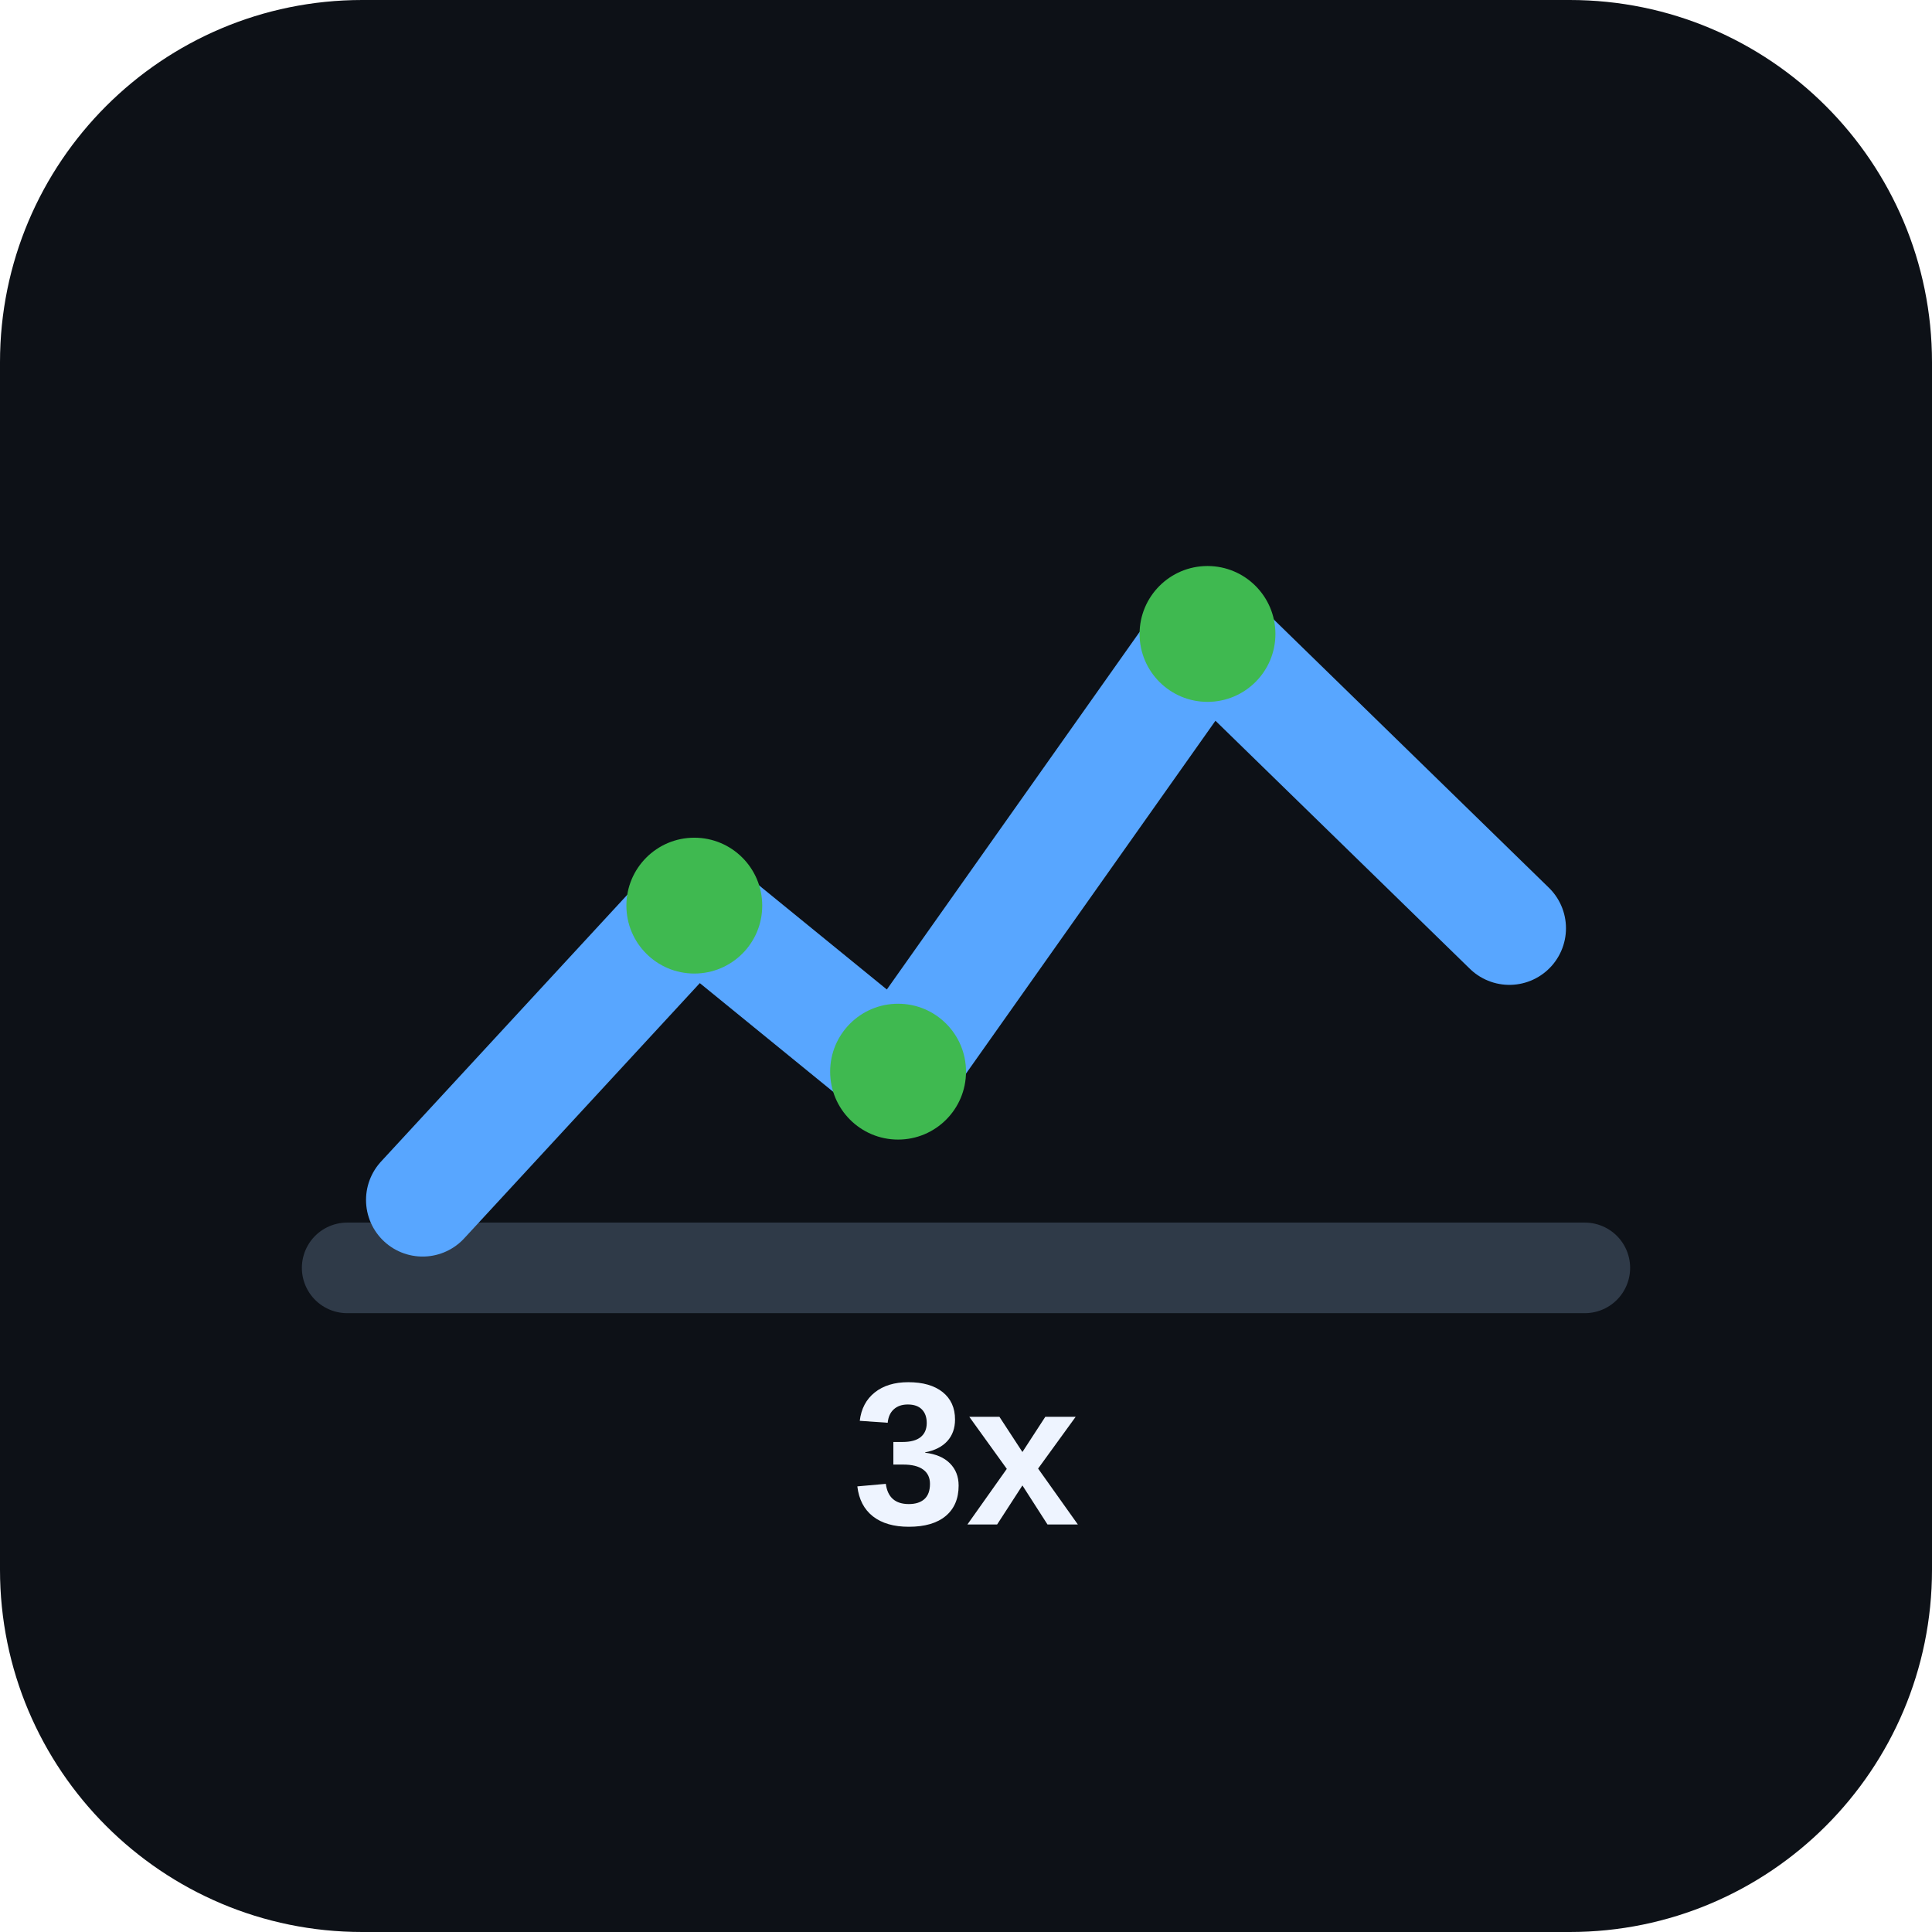
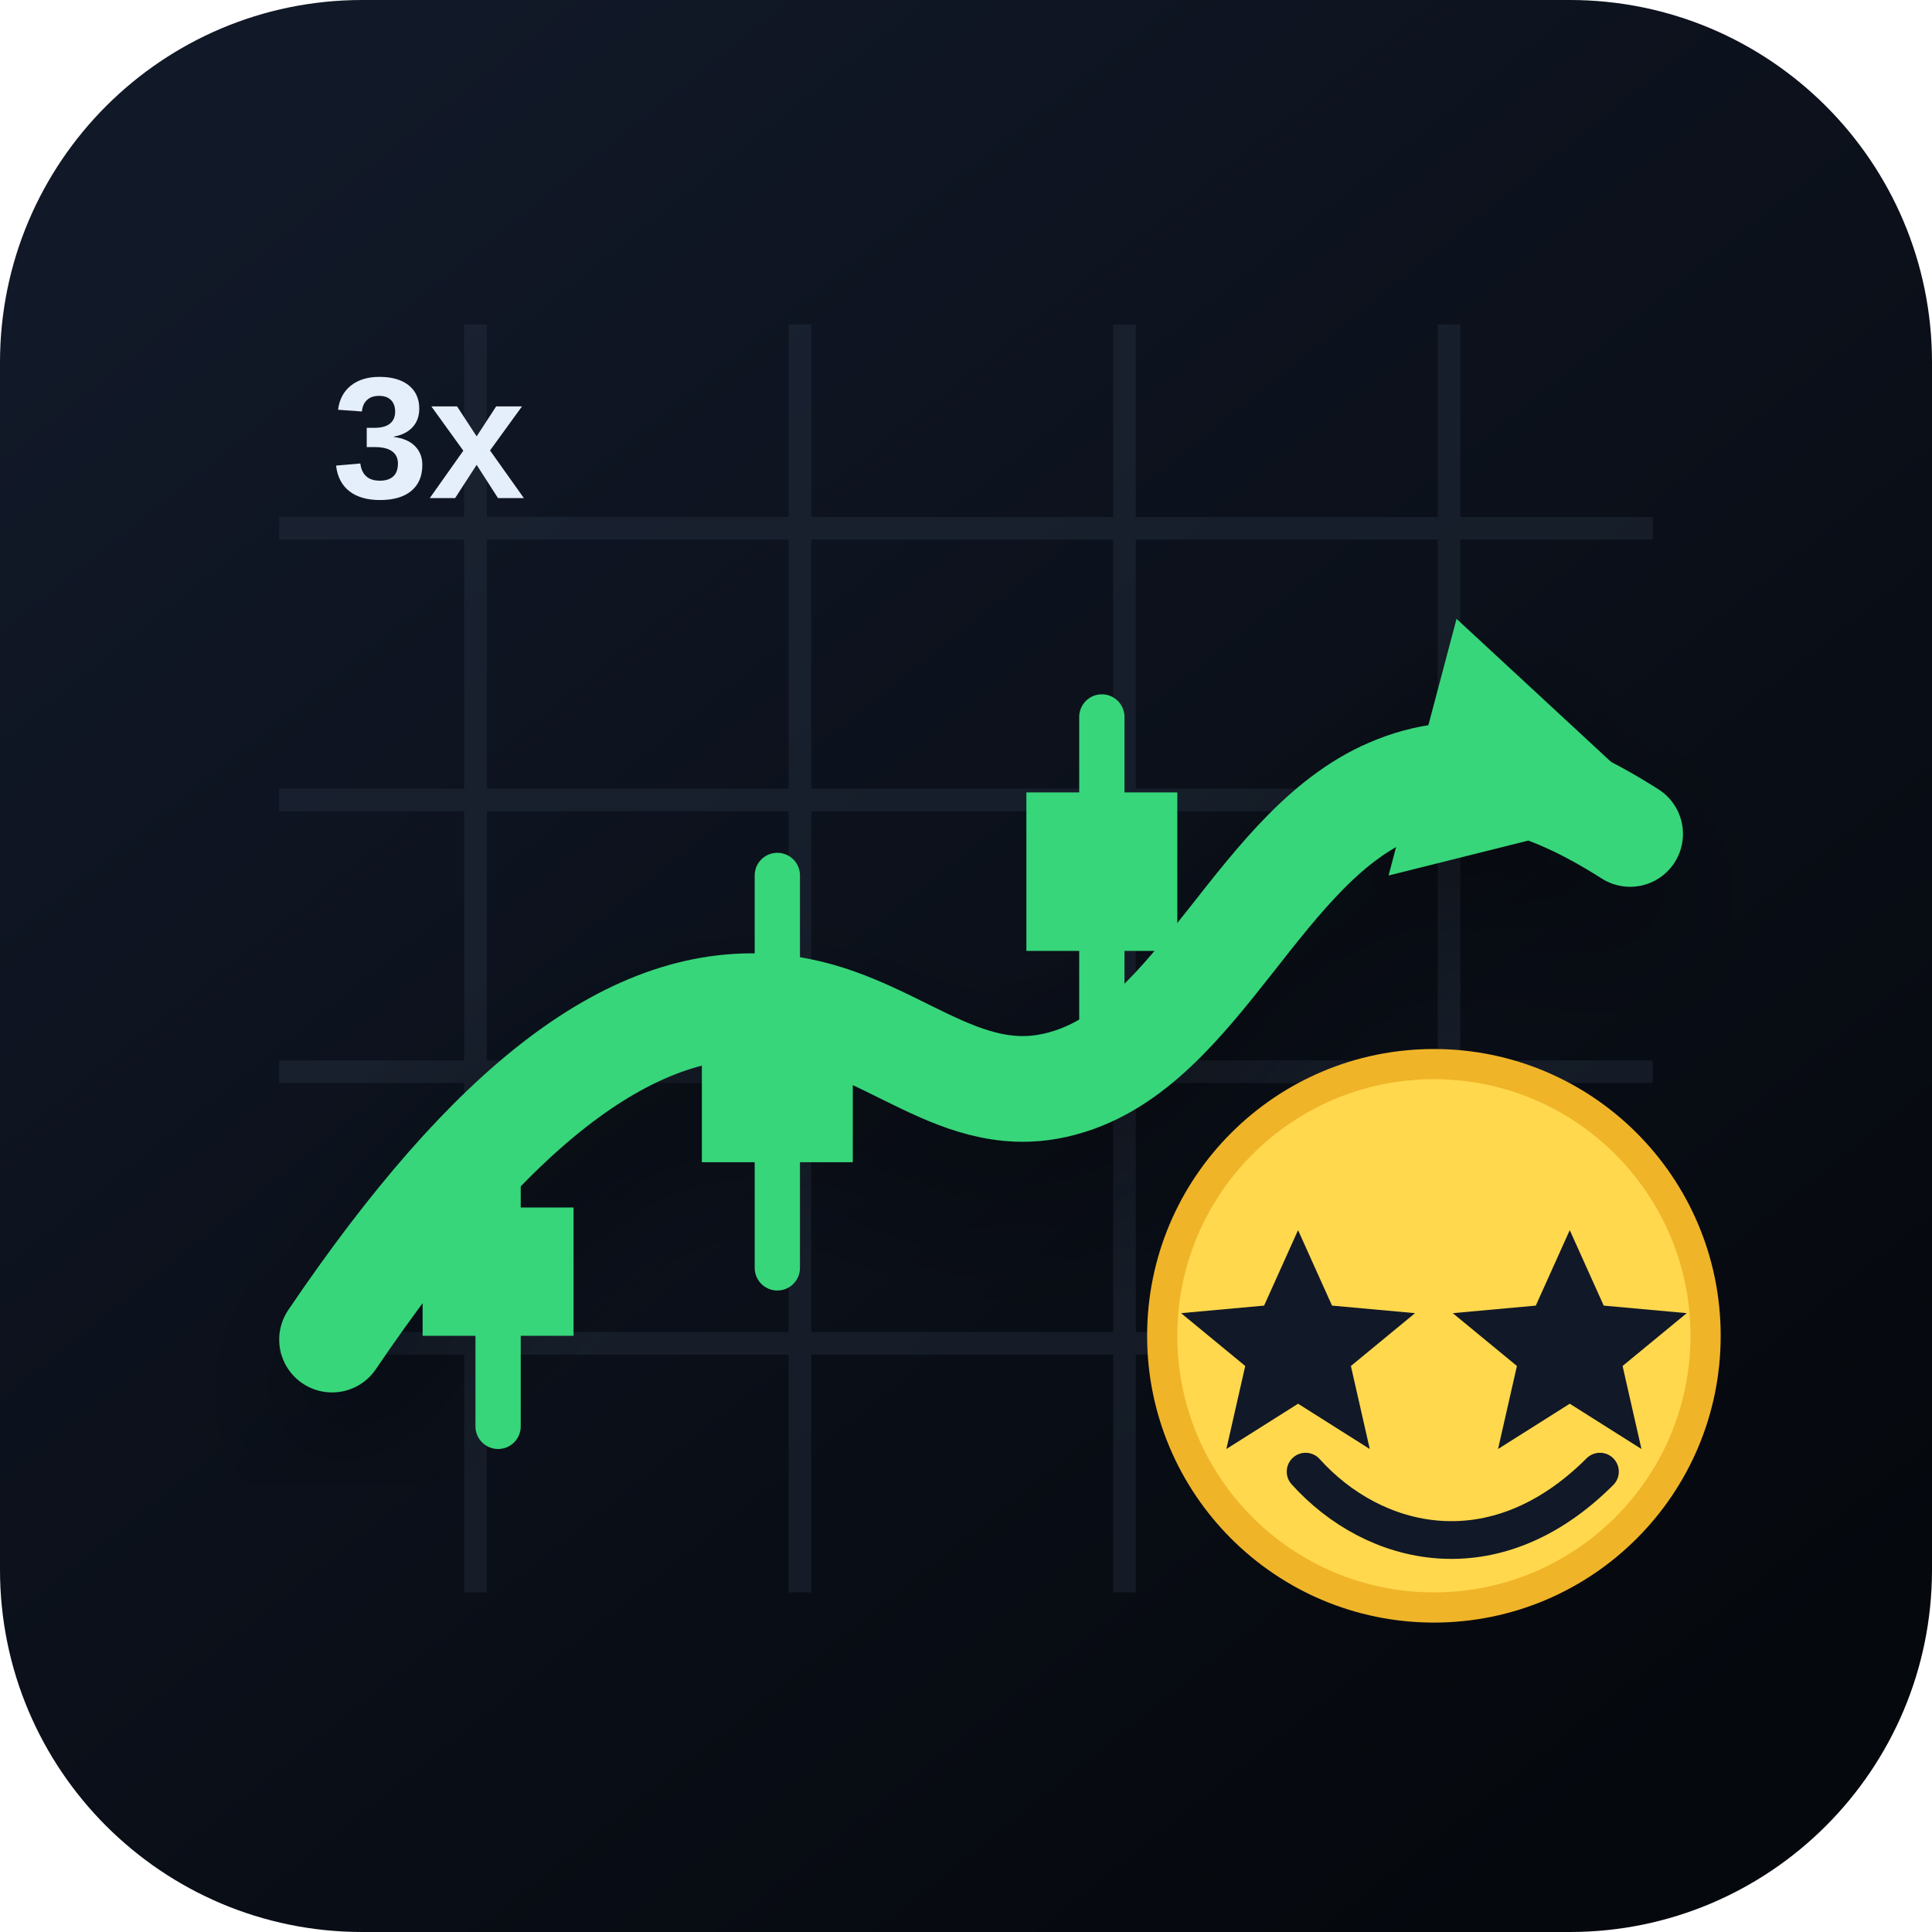
<svg xmlns="http://www.w3.org/2000/svg" viewBox="0 0 512 512">
-   <rect width="512" height="512" rx="96" fill="#0d1117" />
-   <path d="M92 336h328" stroke="#2f3a48" stroke-width="24" stroke-linecap="round" />
-   <path d="M112 318l72-78 54 44 82-116 80 78" fill="none" stroke="#58a6ff" stroke-width="30" stroke-linecap="round" stroke-linejoin="round" />
-   <circle cx="184" cy="240" r="18" fill="#3fb950" />
-   <circle cx="238" cy="284" r="18" fill="#3fb950" />
-   <circle cx="320" cy="168" r="18" fill="#3fb950" />
-   <text x="256" y="404" text-anchor="middle" font-family="Arial, sans-serif" font-size="54" font-weight="800" fill="#eef4ff">3x</text>
+   <defs>
+     <linearGradient id="bg" x1="80" x2="432" y1="36" y2="476" gradientUnits="userSpaceOnUse">
+       <stop offset="0" stop-color="#111827" />
+       <stop offset="1" stop-color="#05080d" />
+     </linearGradient>
+     <filter id="shadow" x="-20%" y="-20%" width="140%" height="140%">
+       <feDropShadow dx="0" dy="18" stdDeviation="18" flood-color="#000000" flood-opacity=".35" />
+     </filter>
+   </defs>
+   <rect width="512" height="512" rx="96" fill="url(#bg)" />
+   <g opacity=".34">
+     <path d="M74 356h364M74 284h364M74 212h364M74 140h364" stroke="#2d3748" stroke-width="6" />
+     <path d="M126 86v336M212 86v336M298 86v336M384 86v336" stroke="#2d3748" stroke-width="6" />
+   </g>
+   <g filter="url(#shadow)">
+     <path d="M88 355c42-62 80-92 118-88 30 3 48 28 76 20 36-10 52-64 88-78 20-8 40-2 62 12" fill="none" stroke="#37d67a" stroke-width="28" stroke-linecap="round" stroke-linejoin="round" />
+     <path d="M386 164l54 50-72 18z" fill="#37d67a" />
+   </g>
+   <g stroke="#37d67a" stroke-linecap="round" stroke-width="12">
+     <path d="M132 296v82" />
+     <path d="M112 320h40v34h-40z" fill="#37d67a" stroke="none" />
+     <path d="M206 232v104" />
+     <path d="M186 262h40v46h-40z" fill="#37d67a" stroke="none" />
+     <path d="M292 190v92" />
+     <path d="M272 210h40v42h-40z" fill="#37d67a" stroke="none" />
+   </g>
+   <g transform="translate(302 276)">
+     <circle cx="78" cy="78" r="72" fill="#ffd84d" stroke="#f0b429" stroke-width="8" />
+     <path d="M42 50l9 20 22 2-17 14 5 22-19-12-19 12 5-22-17-14 22-2z" fill="#111827" />
+     <path d="M114 50l9 20 22 2-17 14 5 22-19-12-19 12 5-22-17-14 22-2z" fill="#111827" />
+     <path d="M44 114c18 20 50 28 78 0" fill="none" stroke="#111827" stroke-width="10" stroke-linecap="round" />
+   </g>
+   <text x="88" y="132" font-family="Arial, sans-serif" font-size="46" font-weight="900" fill="#e5eefb">3x</text>
</svg>
